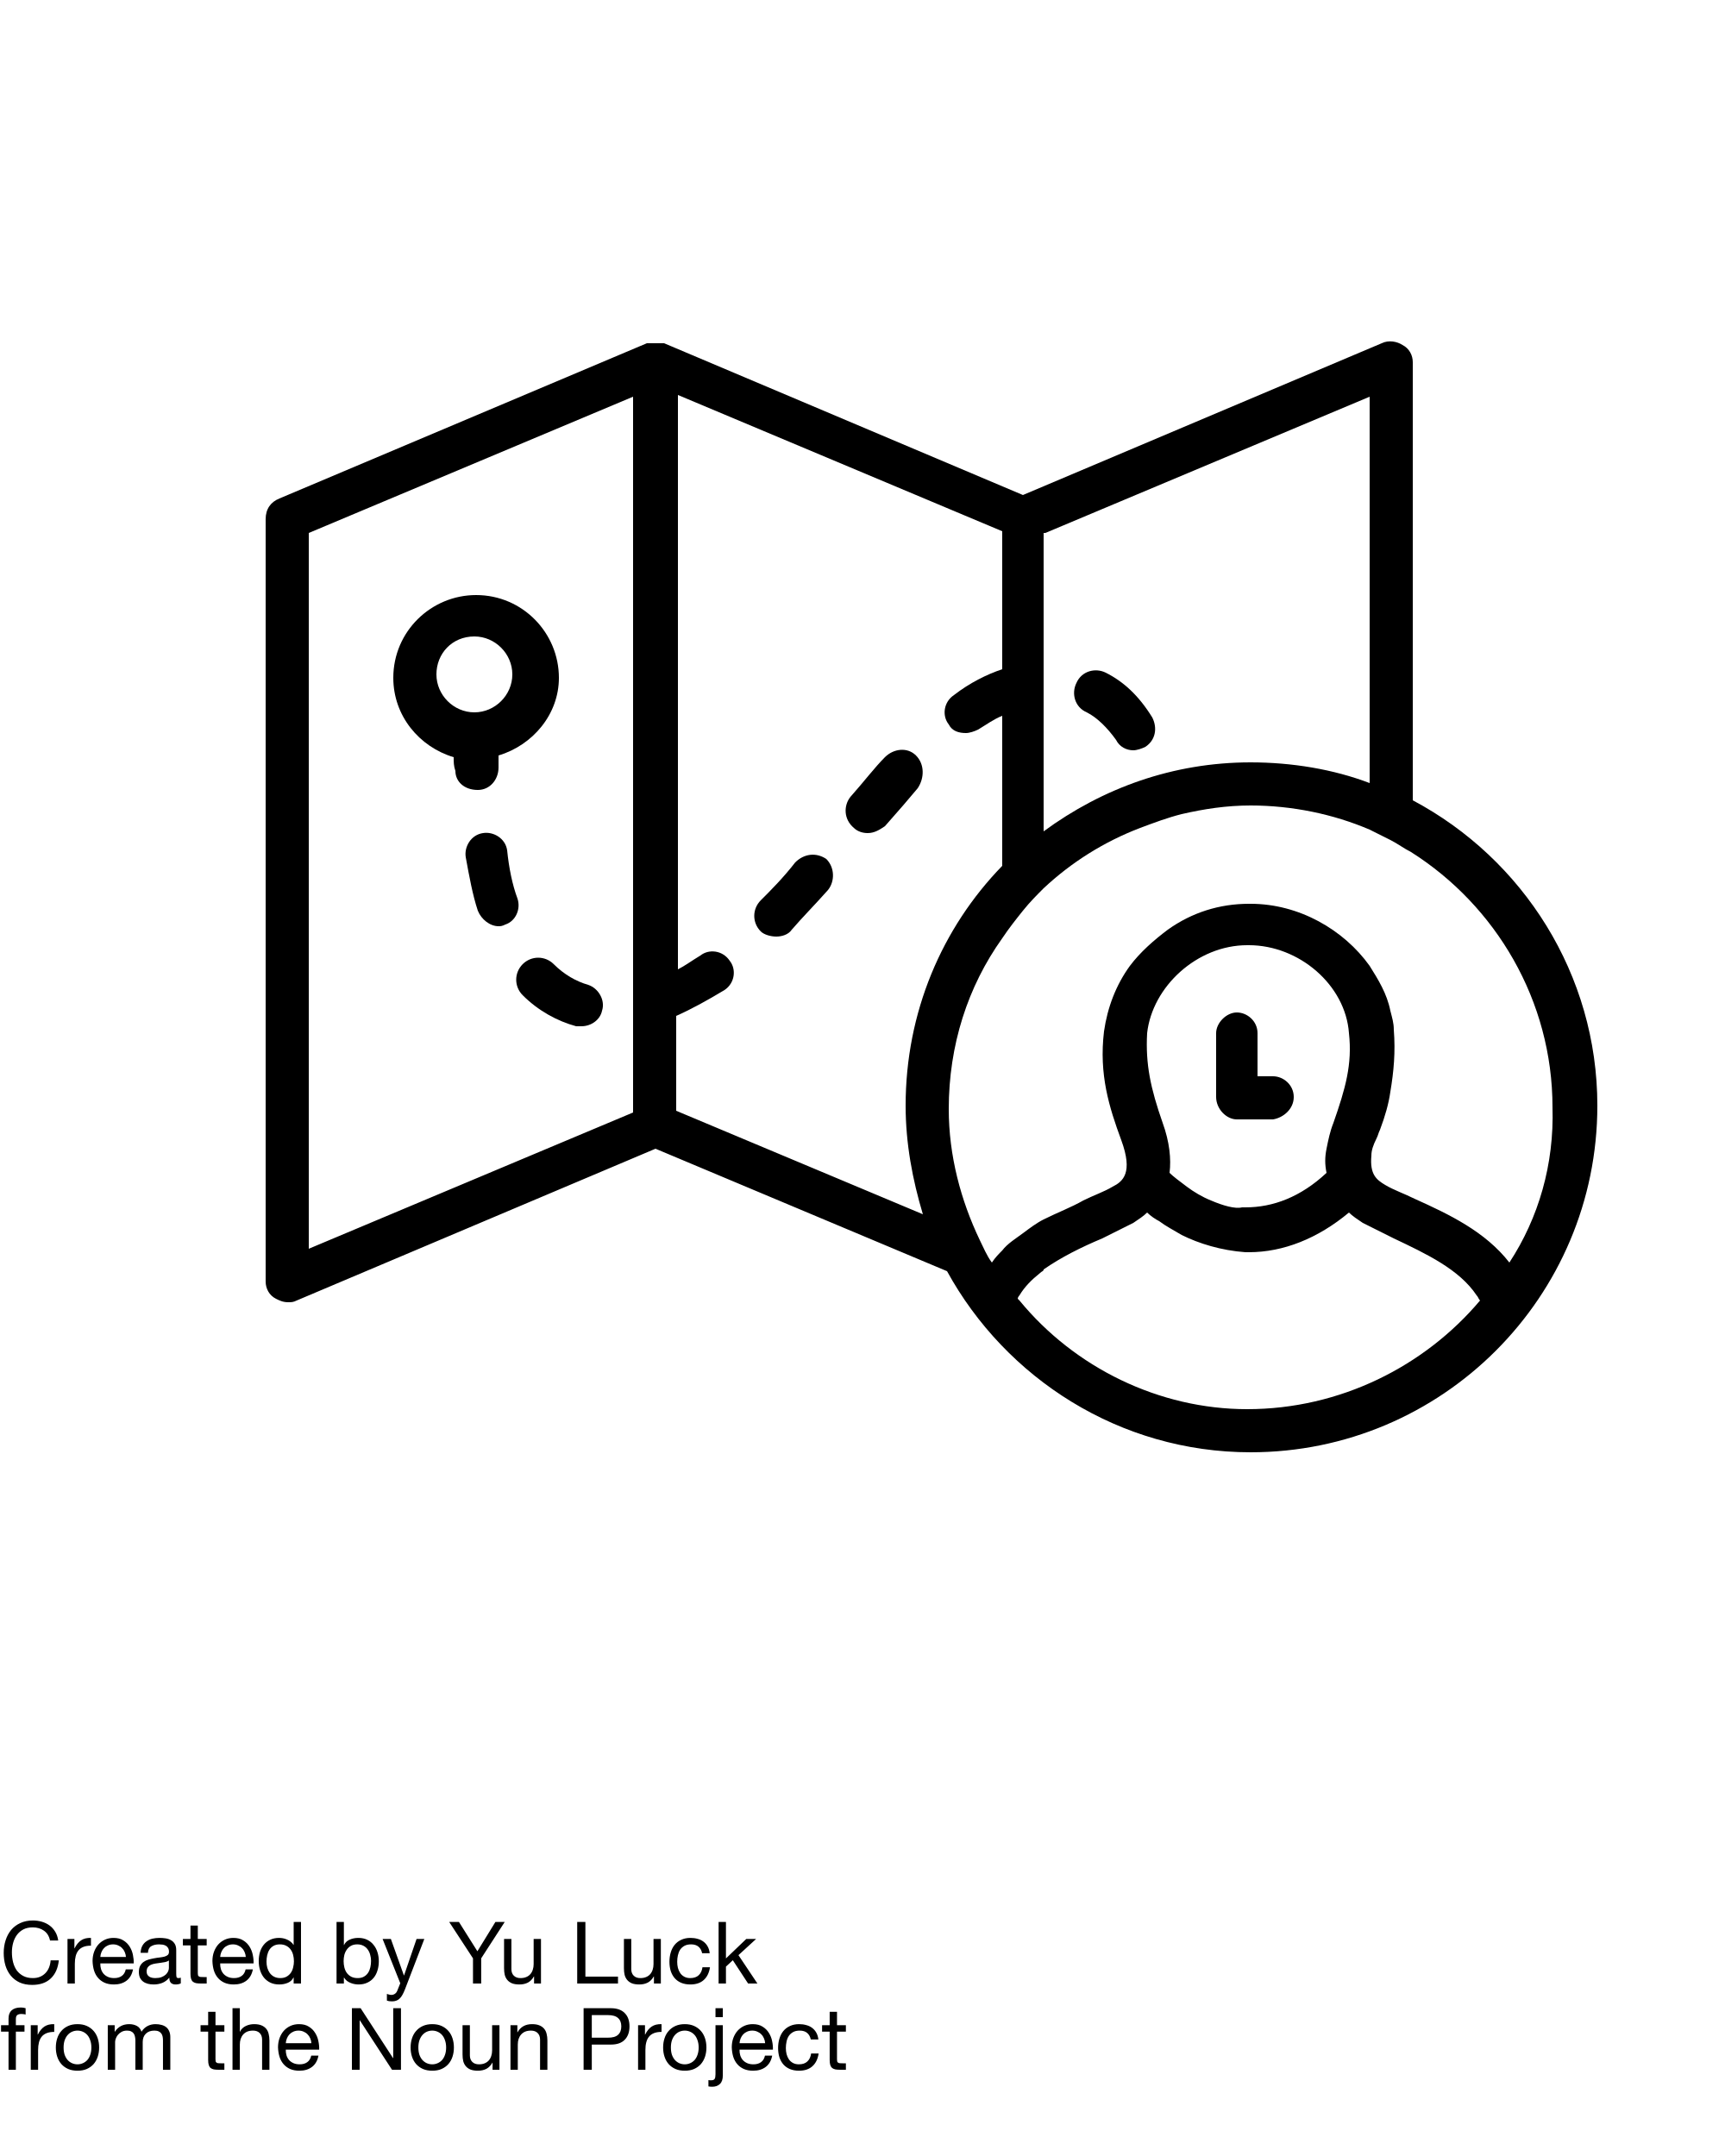
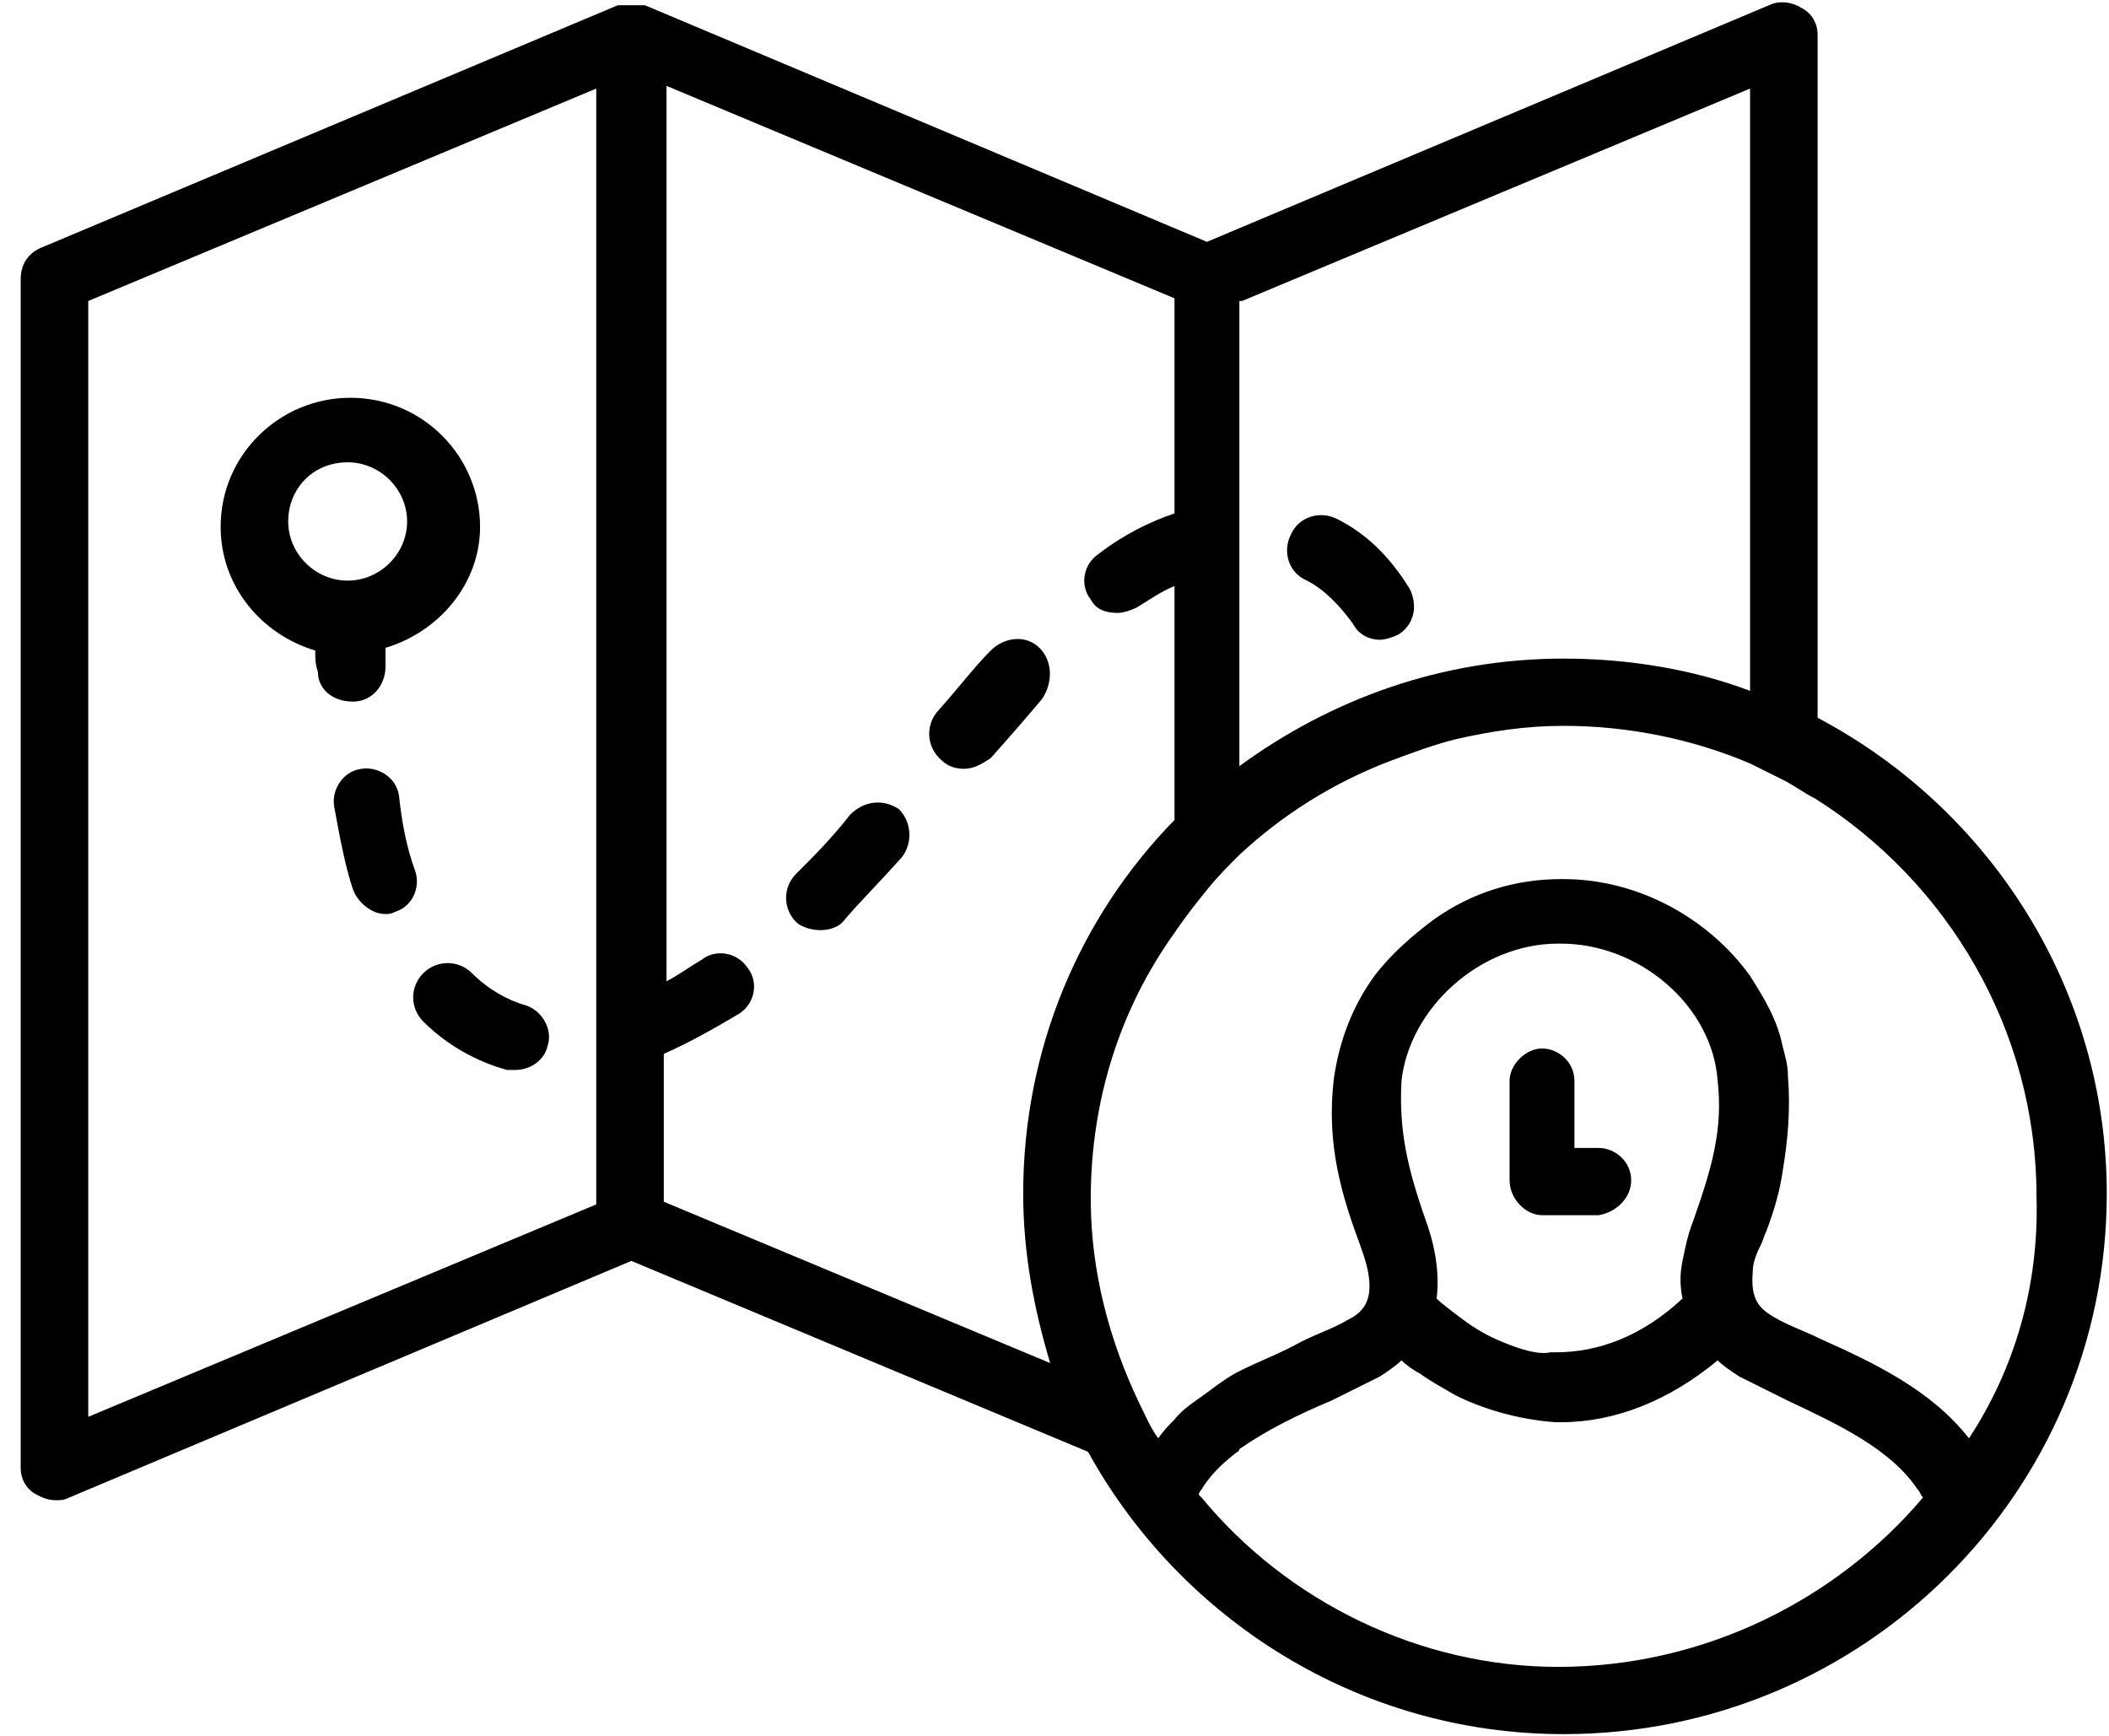
- <svg xmlns="http://www.w3.org/2000/svg" width="100" height="125" viewBox="0 0 100 125" fill="none">
-   <path d="M27.7 45.8C28.4 45.8 28.9 45.2 28.9 44.5C28.9 44.3 28.9 44 28.9 43.8C30.9 43.2 32.4 41.4 32.4 39.3C32.4 36.7 30.3 34.5 27.6 34.5C25 34.5 22.8 36.6 22.8 39.3C22.8 41.5 24.3 43.3 26.3 43.9C26.3 44.2 26.3 44.4 26.4 44.7C26.4 45.3 26.9 45.8 27.7 45.8C27.6 45.8 27.6 45.8 27.7 45.8ZM27.5 36.9C28.7 36.9 29.7 37.9 29.7 39.1C29.7 40.3 28.7 41.3 27.5 41.3C26.3 41.3 25.3 40.3 25.3 39.1C25.3 37.9 26.2 36.9 27.5 36.9Z" fill="currentColor" />
-   <path d="M30 52.1C29.7 51.3 29.5 50.3 29.4 49.3C29.3 48.6 28.6 48.2 28 48.3C27.3 48.4 26.9 49.1 27 49.7C27.2 50.8 27.4 51.9 27.7 52.8C27.9 53.3 28.4 53.7 28.9 53.7C29 53.7 29.1 53.7 29.3 53.6C29.9 53.4 30.2 52.7 30 52.1Z" fill="currentColor" />
-   <path d="M34.1 57.1C33.4 56.9 32.7 56.5 32.1 55.9C31.6 55.4 30.8 55.4 30.3 55.9C29.8 56.4 29.8 57.2 30.3 57.7C31.2 58.6 32.3 59.2 33.4 59.5C33.5 59.5 33.6 59.5 33.7 59.5C34.3 59.5 34.8 59.1 34.9 58.6C35.1 58 34.7 57.3 34.1 57.1Z" fill="currentColor" />
-   <path d="M53.1 43.8C52.6 43.3 51.8 43.4 51.3 43.9C50.7 44.5 50.1 45.3 49.3 46.2C48.9 46.7 48.9 47.5 49.5 48C49.7 48.2 50 48.3 50.3 48.3C50.7 48.3 51 48.1 51.3 47.9C52.1 47 52.7 46.3 53.2 45.7C53.6 45.1 53.6 44.3 53.1 43.8Z" fill="currentColor" />
-   <path d="M46.1 50C45.4 50.9 44.7 51.6 44.1 52.2C43.6 52.7 43.6 53.5 44.1 54C44.3 54.2 44.7 54.3 45 54.3C45.3 54.3 45.7 54.2 45.9 53.9C46.5 53.2 47.2 52.5 48 51.6C48.4 51.1 48.4 50.3 47.9 49.8C47.3 49.4 46.6 49.5 46.1 50Z" fill="currentColor" />
-   <path d="M64.1 39C63.5 38.7 62.7 38.9 62.4 39.6C62.1 40.2 62.3 41 63 41.3C63.6 41.6 64.2 42.2 64.7 42.9C64.9 43.3 65.3 43.5 65.7 43.5C65.9 43.5 66.2 43.4 66.4 43.3C67 42.9 67.1 42.2 66.8 41.6C66 40.3 65.1 39.5 64.1 39Z" fill="currentColor" />
-   <path d="M75 63.6C75 62.9 74.4 62.4 73.8 62.4H72.9V59.9C72.9 59.2 72.3 58.7 71.7 58.7C71.1 58.7 70.5 59.3 70.5 59.9V63.6C70.5 64.3 71.1 64.9 71.7 64.9H73.8C74.4 64.8 75 64.3 75 63.6Z" fill="currentColor" />
-   <path d="M81.9 46.4V21C81.9 20.6 81.7 20.2 81.3 20C81 19.8 80.5 19.7 80.1 19.9L59.3 28.7L38.5 19.9C38.5 19.9 38.4 19.9 38.3 19.9H38.2C38.1 19.9 38.1 19.9 38 19.9C37.9 19.9 37.9 19.9 37.8 19.9H37.7C37.6 19.9 37.6 19.9 37.5 19.9L16.2 28.9C15.7 29.1 15.4 29.5 15.4 30.1V74.3C15.4 74.7 15.6 75.1 16 75.3C16.2 75.4 16.4 75.5 16.7 75.5C16.9 75.5 17 75.5 17.2 75.4L38 66.6L54.9 73.7C58.3 79.9 64.9 84.2 72.5 84.2C83.6 84.2 92.6 75.2 92.6 64.1C92.6 56.5 88.3 49.8 81.9 46.4ZM60.6 30.9L79.4 23V45.4C77.3 44.6 74.9 44.2 72.5 44.2C68 44.2 63.9 45.7 60.5 48.2V30.9H60.6ZM70.2 69.6C69.7 69.4 69.2 69.1 68.8 68.8C68.4 68.5 68 68.2 67.8 68C67.9 67.2 67.8 66.2 67.4 65.1C66.7 63.1 66.4 61.7 66.5 59.9C66.8 57.2 69.4 54.8 72.3 54.8H72.4C75.3 54.8 78 57.1 78.2 59.9C78.4 61.7 78 63.1 77.3 65.1C77.1 65.6 77 66.1 76.9 66.6C76.8 67.1 76.8 67.5 76.9 68C75.4 69.4 73.8 70 72.2 70C72.1 70 72.1 70 72 70C71.6 70.1 70.9 69.9 70.2 69.6ZM59.1 75.4L59 75.3C59 75.2 59.1 75.1 59.1 75.1C59.4 74.6 59.8 74.2 60.3 73.8C60.4 73.7 60.5 73.7 60.5 73.6C61.5 72.9 62.7 72.3 63.9 71.8C64.5 71.5 65.1 71.2 65.7 70.9C66 70.7 66.3 70.5 66.5 70.3C66.7 70.5 67 70.7 67.2 70.8C67.6 71.1 68 71.3 68.5 71.6C69.5 72.1 70.8 72.5 72.2 72.6C72.3 72.6 72.3 72.6 72.4 72.6C74.4 72.6 76.4 71.8 78.2 70.3C78.4 70.5 78.7 70.7 79 70.9C79.6 71.2 80.2 71.5 80.8 71.8C82.7 72.7 84.6 73.6 85.6 75.1C85.7 75.2 85.7 75.3 85.8 75.4C82.6 79.2 77.7 81.7 72.3 81.7C67.2 81.7 62.3 79.3 59.1 75.4C59.1 75.4 59.1 75.5 59.1 75.4ZM87.5 73.2C86.1 71.4 84 70.4 82 69.5C81.4 69.2 80.8 69 80.3 68.7C79.8 68.4 79.4 68.1 79.5 67C79.5 66.7 79.6 66.4 79.8 66C79.9 65.8 79.9 65.7 80 65.5C80.3 64.7 80.5 64 80.6 63.3C80.8 62.1 80.9 61 80.8 59.7C80.8 59.3 80.7 59 80.6 58.6C80.4 57.6 79.9 56.8 79.4 56C77.9 53.9 75.3 52.4 72.5 52.4H72.4C70.7 52.4 69.1 52.9 67.7 53.9C66.9 54.5 66.1 55.2 65.5 56C64.7 57.1 64.2 58.4 64 59.8C63.7 62.3 64.3 64.2 65 66.1C65.7 68 65.1 68.5 64.5 68.8C64 69.1 63.4 69.3 62.8 69.6C62.1 70 61.3 70.3 60.5 70.7C60.1 70.9 59.7 71.2 59.3 71.5C58.9 71.8 58.4 72.1 58.1 72.5C57.9 72.7 57.7 72.9 57.5 73.2C57.2 72.8 57 72.3 56.8 71.9C55.7 69.6 55 67 55 64.3C55 60.6 56.1 57.2 58.1 54.4C58.5 53.8 58.9 53.3 59.3 52.8C59.7 52.3 60.1 51.9 60.5 51.5C62.1 50 64 48.8 66.1 48C66.9 47.7 67.7 47.4 68.5 47.2C69.8 46.9 71.1 46.7 72.5 46.7C74.9 46.7 77.3 47.2 79.4 48.1C79.8 48.3 80.2 48.5 80.6 48.7C81 48.9 81.4 49.2 81.8 49.4C86.7 52.5 90 58 90 64.2C90.1 67.5 89.2 70.6 87.5 73.2ZM39.2 64.4V58.9C40.1 58.5 41 58 42 57.4C42.6 57 42.7 56.2 42.3 55.7C41.9 55.1 41.1 55 40.6 55.4C40.1 55.7 39.7 56 39.3 56.2V22.9L58.1 30.8V38.8C57.2 39.1 56.2 39.6 55.3 40.3C54.7 40.7 54.6 41.5 55 42C55.2 42.4 55.6 42.5 56 42.5C56.2 42.5 56.5 42.4 56.7 42.3C57.2 42 57.6 41.7 58.1 41.5V50.2C54.6 53.8 52.5 58.7 52.5 64.1C52.5 66.3 52.9 68.4 53.5 70.4L39.2 64.4ZM17.9 30.9L36.7 23V64.5L17.9 72.4V30.9V30.9Z" fill="currentColor" />
-   <path d="M2.9 112.505H3.375C3.348 112.315 3.292 112.148 3.205 112.005C3.118 111.858 3.01 111.737 2.88 111.64C2.75 111.543 2.602 111.47 2.435 111.42C2.268 111.37 2.092 111.345 1.905 111.345C1.632 111.345 1.388 111.395 1.175 111.495C0.965 111.592 0.788 111.725 0.645 111.895C0.505 112.065 0.398 112.265 0.325 112.495C0.252 112.722 0.215 112.965 0.215 113.225C0.215 113.485 0.248 113.728 0.315 113.955C0.385 114.182 0.488 114.378 0.625 114.545C0.762 114.712 0.933 114.843 1.14 114.94C1.347 115.033 1.588 115.08 1.865 115.08C2.322 115.08 2.682 114.955 2.945 114.705C3.208 114.455 3.363 114.105 3.41 113.655H2.935C2.925 113.802 2.895 113.938 2.845 114.065C2.795 114.192 2.725 114.302 2.635 114.395C2.548 114.485 2.443 114.557 2.32 114.61C2.2 114.66 2.062 114.685 1.905 114.685C1.692 114.685 1.508 114.645 1.355 114.565C1.202 114.485 1.075 114.378 0.975 114.245C0.878 114.108 0.807 113.95 0.76 113.77C0.713 113.587 0.69 113.393 0.69 113.19C0.69 113.003 0.713 112.823 0.76 112.65C0.807 112.477 0.878 112.323 0.975 112.19C1.075 112.053 1.2 111.945 1.35 111.865C1.503 111.785 1.687 111.745 1.9 111.745C2.15 111.745 2.365 111.808 2.545 111.935C2.728 112.062 2.847 112.252 2.9 112.505ZM3.913 112.415V115H4.338V113.85C4.338 113.683 4.355 113.537 4.388 113.41C4.422 113.28 4.475 113.17 4.548 113.08C4.622 112.99 4.718 112.922 4.838 112.875C4.958 112.828 5.103 112.805 5.273 112.805V112.355C5.043 112.348 4.853 112.395 4.703 112.495C4.553 112.595 4.427 112.75 4.323 112.96H4.313V112.415H3.913ZM7.301 113.46H5.816C5.822 113.36 5.844 113.267 5.881 113.18C5.917 113.09 5.967 113.012 6.031 112.945C6.094 112.878 6.169 112.827 6.256 112.79C6.346 112.75 6.446 112.73 6.556 112.73C6.662 112.73 6.759 112.75 6.846 112.79C6.936 112.827 7.012 112.878 7.076 112.945C7.142 113.008 7.194 113.085 7.231 113.175C7.271 113.265 7.294 113.36 7.301 113.46ZM7.711 114.18H7.291C7.254 114.35 7.177 114.477 7.061 114.56C6.947 114.643 6.801 114.685 6.621 114.685C6.481 114.685 6.359 114.662 6.256 114.615C6.152 114.568 6.067 114.507 6.001 114.43C5.934 114.35 5.886 114.26 5.856 114.16C5.826 114.057 5.812 113.948 5.816 113.835H7.751C7.757 113.678 7.742 113.513 7.706 113.34C7.672 113.167 7.609 113.007 7.516 112.86C7.426 112.713 7.304 112.593 7.151 112.5C7.001 112.403 6.811 112.355 6.581 112.355C6.404 112.355 6.241 112.388 6.091 112.455C5.944 112.522 5.816 112.615 5.706 112.735C5.599 112.855 5.516 112.997 5.456 113.16C5.396 113.323 5.366 113.503 5.366 113.7C5.372 113.897 5.401 114.078 5.451 114.245C5.504 114.412 5.582 114.555 5.686 114.675C5.789 114.795 5.916 114.888 6.066 114.955C6.219 115.022 6.399 115.055 6.606 115.055C6.899 115.055 7.142 114.982 7.336 114.835C7.529 114.688 7.654 114.47 7.711 114.18ZM10.481 114.99C10.408 115.033 10.306 115.055 10.176 115.055C10.066 115.055 9.978 115.025 9.911 114.965C9.848 114.902 9.816 114.8 9.816 114.66C9.699 114.8 9.563 114.902 9.406 114.965C9.253 115.025 9.086 115.055 8.906 115.055C8.789 115.055 8.678 115.042 8.571 115.015C8.468 114.988 8.378 114.947 8.301 114.89C8.224 114.833 8.163 114.76 8.116 114.67C8.073 114.577 8.051 114.465 8.051 114.335C8.051 114.188 8.076 114.068 8.126 113.975C8.176 113.882 8.241 113.807 8.321 113.75C8.404 113.69 8.498 113.645 8.601 113.615C8.708 113.585 8.816 113.56 8.926 113.54C9.043 113.517 9.153 113.5 9.256 113.49C9.363 113.477 9.456 113.46 9.536 113.44C9.616 113.417 9.679 113.385 9.726 113.345C9.773 113.302 9.796 113.24 9.796 113.16C9.796 113.067 9.778 112.992 9.741 112.935C9.708 112.878 9.663 112.835 9.606 112.805C9.553 112.775 9.491 112.755 9.421 112.745C9.354 112.735 9.288 112.73 9.221 112.73C9.041 112.73 8.891 112.765 8.771 112.835C8.651 112.902 8.586 113.03 8.576 113.22H8.151C8.158 113.06 8.191 112.925 8.251 112.815C8.311 112.705 8.391 112.617 8.491 112.55C8.591 112.48 8.704 112.43 8.831 112.4C8.961 112.37 9.099 112.355 9.246 112.355C9.363 112.355 9.478 112.363 9.591 112.38C9.708 112.397 9.813 112.432 9.906 112.485C9.999 112.535 10.074 112.607 10.131 112.7C10.188 112.793 10.216 112.915 10.216 113.065V114.395C10.216 114.495 10.221 114.568 10.231 114.615C10.244 114.662 10.284 114.685 10.351 114.685C10.388 114.685 10.431 114.677 10.481 114.66V114.99ZM9.791 113.665C9.738 113.705 9.668 113.735 9.581 113.755C9.494 113.772 9.403 113.787 9.306 113.8C9.213 113.81 9.118 113.823 9.021 113.84C8.924 113.853 8.838 113.877 8.761 113.91C8.684 113.943 8.621 113.992 8.571 114.055C8.524 114.115 8.501 114.198 8.501 114.305C8.501 114.375 8.514 114.435 8.541 114.485C8.571 114.532 8.608 114.57 8.651 114.6C8.698 114.63 8.751 114.652 8.811 114.665C8.871 114.678 8.934 114.685 9.001 114.685C9.141 114.685 9.261 114.667 9.361 114.63C9.461 114.59 9.543 114.542 9.606 114.485C9.669 114.425 9.716 114.362 9.746 114.295C9.776 114.225 9.791 114.16 9.791 114.1V113.665ZM11.467 112.415V111.64H11.042V112.415H10.602V112.79H11.042V114.435C11.042 114.555 11.053 114.652 11.077 114.725C11.1 114.798 11.135 114.855 11.182 114.895C11.232 114.935 11.295 114.963 11.372 114.98C11.452 114.993 11.547 115 11.657 115H11.982V114.625H11.787C11.72 114.625 11.665 114.623 11.622 114.62C11.582 114.613 11.55 114.602 11.527 114.585C11.503 114.568 11.487 114.545 11.477 114.515C11.47 114.485 11.467 114.445 11.467 114.395V112.79H11.982V112.415H11.467ZM14.249 113.46H12.764C12.771 113.36 12.792 113.267 12.829 113.18C12.866 113.09 12.915 113.012 12.979 112.945C13.042 112.878 13.117 112.827 13.204 112.79C13.294 112.75 13.394 112.73 13.504 112.73C13.611 112.73 13.707 112.75 13.794 112.79C13.884 112.827 13.96 112.878 14.024 112.945C14.091 113.008 14.142 113.085 14.179 113.175C14.219 113.265 14.242 113.36 14.249 113.46ZM14.659 114.18H14.239C14.202 114.35 14.126 114.477 14.009 114.56C13.896 114.643 13.749 114.685 13.569 114.685C13.429 114.685 13.307 114.662 13.204 114.615C13.101 114.568 13.015 114.507 12.949 114.43C12.882 114.35 12.834 114.26 12.804 114.16C12.774 114.057 12.761 113.948 12.764 113.835H14.699C14.706 113.678 14.691 113.513 14.654 113.34C14.62 113.167 14.557 113.007 14.464 112.86C14.374 112.713 14.252 112.593 14.099 112.5C13.949 112.403 13.759 112.355 13.529 112.355C13.352 112.355 13.189 112.388 13.039 112.455C12.892 112.522 12.764 112.615 12.654 112.735C12.547 112.855 12.464 112.997 12.404 113.16C12.344 113.323 12.314 113.503 12.314 113.7C12.32 113.897 12.349 114.078 12.399 114.245C12.452 114.412 12.53 114.555 12.634 114.675C12.737 114.795 12.864 114.888 13.014 114.955C13.167 115.022 13.347 115.055 13.554 115.055C13.847 115.055 14.091 114.982 14.284 114.835C14.477 114.688 14.602 114.47 14.659 114.18ZM15.449 113.73C15.449 113.603 15.463 113.48 15.489 113.36C15.516 113.24 15.559 113.133 15.619 113.04C15.679 112.947 15.759 112.872 15.859 112.815C15.959 112.758 16.081 112.73 16.224 112.73C16.371 112.73 16.496 112.758 16.599 112.815C16.703 112.868 16.786 112.94 16.849 113.03C16.916 113.12 16.964 113.225 16.994 113.345C17.024 113.462 17.039 113.583 17.039 113.71C17.039 113.83 17.024 113.948 16.994 114.065C16.968 114.182 16.923 114.287 16.859 114.38C16.796 114.47 16.714 114.543 16.614 114.6C16.514 114.657 16.393 114.685 16.249 114.685C16.113 114.685 15.993 114.658 15.889 114.605C15.789 114.552 15.706 114.48 15.639 114.39C15.576 114.3 15.528 114.198 15.494 114.085C15.464 113.968 15.449 113.85 15.449 113.73ZM17.449 115V111.43H17.024V112.76H17.014C16.968 112.683 16.909 112.62 16.839 112.57C16.773 112.517 16.701 112.475 16.624 112.445C16.548 112.412 16.471 112.388 16.394 112.375C16.318 112.362 16.246 112.355 16.179 112.355C15.983 112.355 15.809 112.392 15.659 112.465C15.513 112.535 15.389 112.632 15.289 112.755C15.193 112.875 15.119 113.017 15.069 113.18C15.023 113.343 14.999 113.517 14.999 113.7C14.999 113.883 15.024 114.057 15.074 114.22C15.124 114.383 15.198 114.527 15.294 114.65C15.394 114.773 15.518 114.872 15.664 114.945C15.814 115.018 15.989 115.055 16.189 115.055C16.369 115.055 16.534 115.023 16.684 114.96C16.834 114.897 16.944 114.793 17.014 114.65H17.024V115H17.449ZM19.51 111.43V115H19.935V114.655H19.945C19.991 114.732 20.048 114.797 20.115 114.85C20.185 114.9 20.258 114.94 20.335 114.97C20.412 115 20.488 115.022 20.565 115.035C20.645 115.048 20.716 115.055 20.78 115.055C20.977 115.055 21.148 115.02 21.295 114.95C21.445 114.88 21.568 114.785 21.665 114.665C21.765 114.542 21.838 114.398 21.885 114.235C21.935 114.072 21.96 113.898 21.96 113.715C21.96 113.532 21.935 113.358 21.885 113.195C21.835 113.032 21.76 112.888 21.66 112.765C21.563 112.638 21.44 112.538 21.29 112.465C21.143 112.392 20.97 112.355 20.77 112.355C20.59 112.355 20.425 112.388 20.275 112.455C20.125 112.518 20.015 112.622 19.945 112.765H19.935V111.43H19.51ZM21.51 113.685C21.51 113.812 21.497 113.935 21.47 114.055C21.443 114.175 21.4 114.282 21.34 114.375C21.28 114.468 21.2 114.543 21.1 114.6C21.003 114.657 20.881 114.685 20.735 114.685C20.588 114.685 20.463 114.658 20.36 114.605C20.256 114.548 20.172 114.475 20.105 114.385C20.041 114.295 19.995 114.192 19.965 114.075C19.935 113.955 19.92 113.832 19.92 113.705C19.92 113.585 19.933 113.467 19.96 113.35C19.99 113.233 20.037 113.13 20.1 113.04C20.163 112.947 20.245 112.872 20.345 112.815C20.445 112.758 20.567 112.73 20.71 112.73C20.846 112.73 20.965 112.757 21.065 112.81C21.168 112.863 21.252 112.935 21.315 113.025C21.381 113.115 21.43 113.218 21.46 113.335C21.493 113.448 21.51 113.565 21.51 113.685ZM23.474 115.345C23.424 115.472 23.374 115.578 23.324 115.665C23.277 115.752 23.224 115.822 23.164 115.875C23.107 115.932 23.042 115.972 22.969 115.995C22.899 116.022 22.817 116.035 22.724 116.035C22.674 116.035 22.624 116.032 22.574 116.025C22.524 116.018 22.475 116.007 22.429 115.99V115.6C22.465 115.617 22.507 115.63 22.554 115.64C22.604 115.653 22.645 115.66 22.679 115.66C22.765 115.66 22.837 115.638 22.894 115.595C22.954 115.555 22.999 115.497 23.029 115.42L23.204 114.985L22.179 112.415H22.659L23.414 114.53H23.424L24.149 112.415H24.599L23.474 115.345ZM27.895 113.54L29.26 111.43H28.72L27.675 113.13L26.605 111.43H26.04L27.42 113.54V115H27.895V113.54ZM31.361 115V112.415H30.936V113.875C30.936 113.992 30.92 114.1 30.886 114.2C30.856 114.297 30.81 114.382 30.746 114.455C30.683 114.528 30.603 114.585 30.506 114.625C30.413 114.665 30.301 114.685 30.171 114.685C30.008 114.685 29.88 114.638 29.786 114.545C29.693 114.452 29.646 114.325 29.646 114.165V112.415H29.221V114.115C29.221 114.255 29.235 114.383 29.261 114.5C29.291 114.613 29.341 114.712 29.411 114.795C29.481 114.878 29.573 114.943 29.686 114.99C29.8 115.033 29.941 115.055 30.111 115.055C30.301 115.055 30.466 115.018 30.606 114.945C30.746 114.868 30.861 114.75 30.951 114.59H30.961V115H31.361ZM33.461 111.43V115H35.826V114.6H33.936V111.43H33.461ZM38.31 115V112.415H37.885V113.875C37.885 113.992 37.868 114.1 37.835 114.2C37.805 114.297 37.758 114.382 37.695 114.455C37.631 114.528 37.551 114.585 37.455 114.625C37.361 114.665 37.25 114.685 37.12 114.685C36.956 114.685 36.828 114.638 36.735 114.545C36.641 114.452 36.595 114.325 36.595 114.165V112.415H36.17V114.115C36.17 114.255 36.183 114.383 36.21 114.5C36.24 114.613 36.29 114.712 36.36 114.795C36.43 114.878 36.521 114.943 36.635 114.99C36.748 115.033 36.89 115.055 37.06 115.055C37.25 115.055 37.415 115.018 37.555 114.945C37.695 114.868 37.81 114.75 37.9 114.59H37.91V115H38.31ZM40.703 113.245H41.143C41.126 113.092 41.086 112.96 41.023 112.85C40.96 112.737 40.878 112.643 40.778 112.57C40.681 112.497 40.568 112.443 40.438 112.41C40.311 112.373 40.175 112.355 40.028 112.355C39.825 112.355 39.646 112.392 39.493 112.465C39.34 112.535 39.211 112.633 39.108 112.76C39.008 112.883 38.933 113.03 38.883 113.2C38.833 113.367 38.808 113.547 38.808 113.74C38.808 113.933 38.833 114.112 38.883 114.275C38.936 114.435 39.013 114.573 39.113 114.69C39.216 114.807 39.343 114.897 39.493 114.96C39.646 115.023 39.821 115.055 40.018 115.055C40.348 115.055 40.608 114.968 40.798 114.795C40.991 114.622 41.111 114.375 41.158 114.055H40.723C40.696 114.255 40.623 114.41 40.503 114.52C40.386 114.63 40.223 114.685 40.013 114.685C39.88 114.685 39.765 114.658 39.668 114.605C39.571 114.552 39.493 114.482 39.433 114.395C39.373 114.305 39.328 114.203 39.298 114.09C39.271 113.977 39.258 113.86 39.258 113.74C39.258 113.61 39.271 113.485 39.298 113.365C39.325 113.242 39.368 113.133 39.428 113.04C39.491 112.947 39.575 112.872 39.678 112.815C39.781 112.758 39.91 112.73 40.063 112.73C40.243 112.73 40.386 112.775 40.493 112.865C40.6 112.955 40.67 113.082 40.703 113.245ZM41.658 111.43V115H42.084V114.02L42.483 113.65L43.368 115H43.908L42.809 113.355L43.834 112.415H43.264L42.084 113.545V111.43H41.658Z" fill="currentColor" />
-   <path d="M0.495 117.79V120H0.92V117.79H1.42V117.415H0.92V117.055C0.92 116.942 0.948 116.865 1.005 116.825C1.062 116.785 1.142 116.765 1.245 116.765C1.282 116.765 1.322 116.768 1.365 116.775C1.408 116.778 1.448 116.787 1.485 116.8V116.43C1.445 116.417 1.398 116.407 1.345 116.4C1.295 116.393 1.25 116.39 1.21 116.39C0.977 116.39 0.798 116.445 0.675 116.555C0.555 116.662 0.495 116.82 0.495 117.03V117.415H0.06V117.79H0.495ZM1.784 117.415V120H2.209V118.85C2.209 118.683 2.226 118.537 2.259 118.41C2.293 118.28 2.346 118.17 2.419 118.08C2.493 117.99 2.589 117.922 2.709 117.875C2.829 117.828 2.974 117.805 3.144 117.805V117.355C2.914 117.348 2.724 117.395 2.574 117.495C2.424 117.595 2.298 117.75 2.194 117.96H2.184V117.415H1.784ZM3.687 118.71C3.687 118.553 3.707 118.415 3.747 118.295C3.79 118.172 3.848 118.068 3.922 117.985C3.995 117.902 4.08 117.838 4.177 117.795C4.277 117.752 4.382 117.73 4.492 117.73C4.602 117.73 4.705 117.752 4.802 117.795C4.902 117.838 4.988 117.902 5.062 117.985C5.135 118.068 5.192 118.172 5.232 118.295C5.275 118.415 5.297 118.553 5.297 118.71C5.297 118.867 5.275 119.007 5.232 119.13C5.192 119.25 5.135 119.352 5.062 119.435C4.988 119.515 4.902 119.577 4.802 119.62C4.705 119.663 4.602 119.685 4.492 119.685C4.382 119.685 4.277 119.663 4.177 119.62C4.08 119.577 3.995 119.515 3.922 119.435C3.848 119.352 3.79 119.25 3.747 119.13C3.707 119.007 3.687 118.867 3.687 118.71ZM3.237 118.71C3.237 118.9 3.263 119.077 3.317 119.24C3.37 119.403 3.45 119.547 3.557 119.67C3.663 119.79 3.795 119.885 3.952 119.955C4.108 120.022 4.288 120.055 4.492 120.055C4.698 120.055 4.878 120.022 5.032 119.955C5.188 119.885 5.32 119.79 5.427 119.67C5.533 119.547 5.613 119.403 5.667 119.24C5.72 119.077 5.747 118.9 5.747 118.71C5.747 118.52 5.72 118.343 5.667 118.18C5.613 118.013 5.533 117.87 5.427 117.75C5.32 117.627 5.188 117.53 5.032 117.46C4.878 117.39 4.698 117.355 4.492 117.355C4.288 117.355 4.108 117.39 3.952 117.46C3.795 117.53 3.663 117.627 3.557 117.75C3.45 117.87 3.37 118.013 3.317 118.18C3.263 118.343 3.237 118.52 3.237 118.71ZM6.248 117.415V120H6.673V118.39C6.673 118.34 6.684 118.278 6.708 118.205C6.734 118.128 6.774 118.055 6.828 117.985C6.884 117.915 6.956 117.855 7.043 117.805C7.133 117.755 7.239 117.73 7.363 117.73C7.459 117.73 7.538 117.745 7.598 117.775C7.661 117.802 7.711 117.842 7.748 117.895C7.784 117.945 7.809 118.005 7.823 118.075C7.839 118.145 7.848 118.222 7.848 118.305V120H8.273V118.39C8.273 118.19 8.333 118.03 8.453 117.91C8.573 117.79 8.738 117.73 8.948 117.73C9.051 117.73 9.134 117.745 9.198 117.775C9.264 117.805 9.316 117.847 9.353 117.9C9.389 117.95 9.414 118.01 9.428 118.08C9.441 118.15 9.448 118.225 9.448 118.305V120H9.873V118.105C9.873 117.972 9.851 117.858 9.808 117.765C9.768 117.668 9.709 117.59 9.633 117.53C9.559 117.47 9.469 117.427 9.363 117.4C9.259 117.37 9.143 117.355 9.013 117.355C8.843 117.355 8.686 117.393 8.543 117.47C8.403 117.547 8.289 117.655 8.203 117.795C8.149 117.635 8.058 117.522 7.928 117.455C7.798 117.388 7.653 117.355 7.493 117.355C7.129 117.355 6.851 117.502 6.658 117.795H6.648V117.415H6.248ZM12.492 117.415V116.64H12.067V117.415H11.627V117.79H12.067V119.435C12.067 119.555 12.079 119.652 12.102 119.725C12.125 119.798 12.16 119.855 12.207 119.895C12.257 119.935 12.32 119.963 12.397 119.98C12.477 119.993 12.572 120 12.682 120H13.007V119.625H12.812C12.745 119.625 12.69 119.623 12.647 119.62C12.607 119.613 12.575 119.602 12.552 119.585C12.529 119.568 12.512 119.545 12.502 119.515C12.495 119.485 12.492 119.445 12.492 119.395V117.79H13.007V117.415H12.492ZM13.479 116.43V120H13.904V118.54C13.904 118.423 13.919 118.317 13.949 118.22C13.982 118.12 14.031 118.033 14.094 117.96C14.158 117.887 14.236 117.83 14.329 117.79C14.426 117.75 14.539 117.73 14.669 117.73C14.832 117.73 14.961 117.777 15.054 117.87C15.148 117.963 15.194 118.09 15.194 118.25V120H15.619V118.3C15.619 118.16 15.604 118.033 15.574 117.92C15.547 117.803 15.499 117.703 15.429 117.62C15.359 117.537 15.268 117.472 15.154 117.425C15.041 117.378 14.899 117.355 14.729 117.355C14.652 117.355 14.572 117.363 14.489 117.38C14.409 117.397 14.331 117.423 14.254 117.46C14.181 117.493 14.114 117.538 14.054 117.595C13.994 117.648 13.947 117.715 13.914 117.795H13.904V116.43H13.479ZM18.052 118.46H16.567C16.574 118.36 16.596 118.267 16.633 118.18C16.669 118.09 16.719 118.012 16.782 117.945C16.846 117.878 16.921 117.827 17.008 117.79C17.098 117.75 17.198 117.73 17.308 117.73C17.414 117.73 17.511 117.75 17.598 117.79C17.688 117.827 17.764 117.878 17.828 117.945C17.894 118.008 17.946 118.085 17.983 118.175C18.023 118.265 18.046 118.36 18.052 118.46ZM18.462 119.18H18.043C18.006 119.35 17.929 119.477 17.812 119.56C17.699 119.643 17.552 119.685 17.372 119.685C17.233 119.685 17.111 119.662 17.008 119.615C16.904 119.568 16.819 119.507 16.753 119.43C16.686 119.35 16.637 119.26 16.608 119.16C16.578 119.057 16.564 118.948 16.567 118.835H18.503C18.509 118.678 18.494 118.513 18.457 118.34C18.424 118.167 18.361 118.007 18.267 117.86C18.177 117.713 18.056 117.593 17.902 117.5C17.753 117.403 17.562 117.355 17.332 117.355C17.156 117.355 16.992 117.388 16.843 117.455C16.696 117.522 16.567 117.615 16.457 117.735C16.351 117.855 16.267 117.997 16.207 118.16C16.148 118.323 16.117 118.503 16.117 118.7C16.124 118.897 16.152 119.078 16.203 119.245C16.256 119.412 16.334 119.555 16.438 119.675C16.541 119.795 16.668 119.888 16.817 119.955C16.971 120.022 17.151 120.055 17.358 120.055C17.651 120.055 17.894 119.982 18.087 119.835C18.281 119.688 18.406 119.47 18.462 119.18ZM20.4 116.43V120H20.85V117.135H20.86L22.725 120H23.245V116.43H22.795V119.325H22.785L20.905 116.43H20.4ZM24.253 118.71C24.253 118.553 24.273 118.415 24.313 118.295C24.356 118.172 24.415 118.068 24.488 117.985C24.561 117.902 24.646 117.838 24.743 117.795C24.843 117.752 24.948 117.73 25.058 117.73C25.168 117.73 25.271 117.752 25.368 117.795C25.468 117.838 25.555 117.902 25.628 117.985C25.701 118.068 25.758 118.172 25.798 118.295C25.841 118.415 25.863 118.553 25.863 118.71C25.863 118.867 25.841 119.007 25.798 119.13C25.758 119.25 25.701 119.352 25.628 119.435C25.555 119.515 25.468 119.577 25.368 119.62C25.271 119.663 25.168 119.685 25.058 119.685C24.948 119.685 24.843 119.663 24.743 119.62C24.646 119.577 24.561 119.515 24.488 119.435C24.415 119.352 24.356 119.25 24.313 119.13C24.273 119.007 24.253 118.867 24.253 118.71ZM23.803 118.71C23.803 118.9 23.83 119.077 23.883 119.24C23.936 119.403 24.016 119.547 24.123 119.67C24.23 119.79 24.361 119.885 24.518 119.955C24.675 120.022 24.855 120.055 25.058 120.055C25.265 120.055 25.445 120.022 25.598 119.955C25.755 119.885 25.886 119.79 25.993 119.67C26.1 119.547 26.18 119.403 26.233 119.24C26.286 119.077 26.313 118.9 26.313 118.71C26.313 118.52 26.286 118.343 26.233 118.18C26.18 118.013 26.1 117.87 25.993 117.75C25.886 117.627 25.755 117.53 25.598 117.46C25.445 117.39 25.265 117.355 25.058 117.355C24.855 117.355 24.675 117.39 24.518 117.46C24.361 117.53 24.23 117.627 24.123 117.75C24.016 117.87 23.936 118.013 23.883 118.18C23.83 118.343 23.803 118.52 23.803 118.71ZM28.954 120V117.415H28.529V118.875C28.529 118.992 28.512 119.1 28.479 119.2C28.449 119.297 28.402 119.382 28.339 119.455C28.276 119.528 28.196 119.585 28.099 119.625C28.006 119.665 27.894 119.685 27.764 119.685C27.601 119.685 27.473 119.638 27.379 119.545C27.286 119.452 27.239 119.325 27.239 119.165V117.415H26.814V119.115C26.814 119.255 26.828 119.383 26.854 119.5C26.884 119.613 26.934 119.712 27.004 119.795C27.074 119.878 27.166 119.943 27.279 119.99C27.392 120.033 27.534 120.055 27.704 120.055C27.894 120.055 28.059 120.018 28.199 119.945C28.339 119.868 28.454 119.75 28.544 119.59H28.554V120H28.954ZM29.593 117.415V120H30.017V118.54C30.017 118.423 30.032 118.317 30.062 118.22C30.096 118.12 30.144 118.033 30.207 117.96C30.271 117.887 30.349 117.83 30.442 117.79C30.539 117.75 30.652 117.73 30.782 117.73C30.946 117.73 31.074 117.777 31.168 117.87C31.261 117.963 31.308 118.09 31.308 118.25V120H31.733V118.3C31.733 118.16 31.718 118.033 31.688 117.92C31.661 117.803 31.613 117.703 31.543 117.62C31.473 117.537 31.381 117.472 31.267 117.425C31.154 117.378 31.012 117.355 30.843 117.355C30.459 117.355 30.179 117.512 30.003 117.825H29.992V117.415H29.593ZM34.307 118.14V116.83H35.237C35.507 116.83 35.704 116.887 35.827 117C35.954 117.11 36.017 117.272 36.017 117.485C36.017 117.698 35.954 117.862 35.827 117.975C35.704 118.088 35.507 118.143 35.237 118.14H34.307ZM33.832 116.43V120H34.307V118.54H35.397C35.757 118.543 36.029 118.452 36.212 118.265C36.399 118.078 36.492 117.818 36.492 117.485C36.492 117.152 36.399 116.893 36.212 116.71C36.029 116.523 35.757 116.43 35.397 116.43H33.832ZM36.99 117.415V120H37.415V118.85C37.415 118.683 37.431 118.537 37.465 118.41C37.498 118.28 37.551 118.17 37.625 118.08C37.698 117.99 37.795 117.922 37.915 117.875C38.035 117.828 38.18 117.805 38.35 117.805V117.355C38.12 117.348 37.93 117.395 37.78 117.495C37.63 117.595 37.503 117.75 37.4 117.96H37.39V117.415H36.99ZM38.892 118.71C38.892 118.553 38.912 118.415 38.952 118.295C38.995 118.172 39.053 118.068 39.127 117.985C39.2 117.902 39.285 117.838 39.382 117.795C39.482 117.752 39.587 117.73 39.697 117.73C39.807 117.73 39.91 117.752 40.007 117.795C40.107 117.838 40.193 117.902 40.267 117.985C40.34 118.068 40.397 118.172 40.437 118.295C40.48 118.415 40.502 118.553 40.502 118.71C40.502 118.867 40.48 119.007 40.437 119.13C40.397 119.25 40.34 119.352 40.267 119.435C40.193 119.515 40.107 119.577 40.007 119.62C39.91 119.663 39.807 119.685 39.697 119.685C39.587 119.685 39.482 119.663 39.382 119.62C39.285 119.577 39.2 119.515 39.127 119.435C39.053 119.352 38.995 119.25 38.952 119.13C38.912 119.007 38.892 118.867 38.892 118.71ZM38.442 118.71C38.442 118.9 38.468 119.077 38.522 119.24C38.575 119.403 38.655 119.547 38.762 119.67C38.868 119.79 39 119.885 39.157 119.955C39.313 120.022 39.493 120.055 39.697 120.055C39.903 120.055 40.083 120.022 40.237 119.955C40.393 119.885 40.525 119.79 40.632 119.67C40.738 119.547 40.818 119.403 40.872 119.24C40.925 119.077 40.952 118.9 40.952 118.71C40.952 118.52 40.925 118.343 40.872 118.18C40.818 118.013 40.738 117.87 40.632 117.75C40.525 117.627 40.393 117.53 40.237 117.46C40.083 117.39 39.903 117.355 39.697 117.355C39.493 117.355 39.313 117.39 39.157 117.46C39 117.53 38.868 117.627 38.762 117.75C38.655 117.87 38.575 118.013 38.522 118.18C38.468 118.343 38.442 118.52 38.442 118.71ZM41.903 116.95V116.43H41.478V116.95H41.903ZM41.903 120.325V117.415H41.478V120.255C41.478 120.388 41.461 120.48 41.428 120.53C41.395 120.583 41.331 120.61 41.238 120.61H41.148C41.135 120.61 41.123 120.608 41.113 120.605C41.099 120.605 41.084 120.603 41.068 120.6V120.965C41.135 120.978 41.206 120.985 41.283 120.985C41.473 120.985 41.623 120.932 41.733 120.825C41.846 120.722 41.903 120.555 41.903 120.325ZM44.356 118.46H42.871C42.878 118.36 42.9 118.267 42.936 118.18C42.973 118.09 43.023 118.012 43.086 117.945C43.15 117.878 43.224 117.827 43.311 117.79C43.401 117.75 43.501 117.73 43.611 117.73C43.718 117.73 43.815 117.75 43.901 117.79C43.991 117.827 44.068 117.878 44.131 117.945C44.198 118.008 44.249 118.085 44.286 118.175C44.326 118.265 44.349 118.36 44.356 118.46ZM44.766 119.18H44.346C44.309 119.35 44.233 119.477 44.116 119.56C44.003 119.643 43.856 119.685 43.676 119.685C43.536 119.685 43.414 119.662 43.311 119.615C43.208 119.568 43.123 119.507 43.056 119.43C42.989 119.35 42.941 119.26 42.911 119.16C42.881 119.057 42.868 118.948 42.871 118.835H44.806C44.813 118.678 44.798 118.513 44.761 118.34C44.728 118.167 44.664 118.007 44.571 117.86C44.481 117.713 44.359 117.593 44.206 117.5C44.056 117.403 43.866 117.355 43.636 117.355C43.459 117.355 43.296 117.388 43.146 117.455C42.999 117.522 42.871 117.615 42.761 117.735C42.654 117.855 42.571 117.997 42.511 118.16C42.451 118.323 42.421 118.503 42.421 118.7C42.428 118.897 42.456 119.078 42.506 119.245C42.559 119.412 42.638 119.555 42.741 119.675C42.844 119.795 42.971 119.888 43.121 119.955C43.275 120.022 43.455 120.055 43.661 120.055C43.955 120.055 44.198 119.982 44.391 119.835C44.584 119.688 44.709 119.47 44.766 119.18ZM47.002 118.245H47.442C47.425 118.092 47.385 117.96 47.322 117.85C47.258 117.737 47.177 117.643 47.077 117.57C46.98 117.497 46.867 117.443 46.737 117.41C46.61 117.373 46.473 117.355 46.327 117.355C46.123 117.355 45.945 117.392 45.792 117.465C45.638 117.535 45.51 117.633 45.407 117.76C45.307 117.883 45.232 118.03 45.182 118.2C45.132 118.367 45.107 118.547 45.107 118.74C45.107 118.933 45.132 119.112 45.182 119.275C45.235 119.435 45.312 119.573 45.412 119.69C45.515 119.807 45.642 119.897 45.792 119.96C45.945 120.023 46.12 120.055 46.317 120.055C46.647 120.055 46.907 119.968 47.097 119.795C47.29 119.622 47.41 119.375 47.457 119.055H47.022C46.995 119.255 46.922 119.41 46.802 119.52C46.685 119.63 46.522 119.685 46.312 119.685C46.178 119.685 46.063 119.658 45.967 119.605C45.87 119.552 45.792 119.482 45.732 119.395C45.672 119.305 45.627 119.203 45.597 119.09C45.57 118.977 45.557 118.86 45.557 118.74C45.557 118.61 45.57 118.485 45.597 118.365C45.623 118.242 45.667 118.133 45.727 118.04C45.79 117.947 45.873 117.872 45.977 117.815C46.08 117.758 46.208 117.73 46.362 117.73C46.542 117.73 46.685 117.775 46.792 117.865C46.898 117.955 46.968 118.082 47.002 118.245ZM48.522 117.415V116.64H48.097V117.415H47.657V117.79H48.097V119.435C48.097 119.555 48.109 119.652 48.132 119.725C48.156 119.798 48.191 119.855 48.237 119.895C48.287 119.935 48.351 119.963 48.427 119.98C48.507 119.993 48.602 120 48.712 120H49.037V119.625H48.842C48.776 119.625 48.721 119.623 48.677 119.62C48.637 119.613 48.606 119.602 48.582 119.585C48.559 119.568 48.542 119.545 48.532 119.515C48.526 119.485 48.522 119.445 48.522 119.395V117.79H49.037V117.415H48.522Z" fill="currentColor" />
+ <svg xmlns="http://www.w3.org/2000/svg" fill="none" height="79" viewBox="0 0 96 79" width="96">
+   <g fill="currentColor">
+     <path d="m16.071 31.939c.861 0 1.476-.734 1.476-1.591 0-.245 0-.612 0-.857 2.46-.734 4.305-2.938 4.305-5.508 0-3.182-2.583-5.875-5.904-5.875-3.198 0-5.904 2.57-5.904 5.875 0 2.693 1.845 4.896 4.305 5.63 0 .367 0 .612.123.979 0 .734.615 1.346 1.599 1.346-.123 0-.123 0 0 0zm-.246-10.894c1.476 0 2.706 1.224 2.706 2.693s-1.23 2.693-2.706 2.693-2.706-1.224-2.706-2.693 1.107-2.693 2.706-2.693z" />
+     <path d="m18.901 39.651c-.369-.979-.615-2.203-.738-3.427-.123-.857-.984-1.346-1.722-1.224-.861.122-1.353.979-1.23 1.714.246 1.346.492 2.693.861 3.794.246.612.861 1.102 1.476 1.102.123 0 .246 0 .492-.122.738-.245 1.107-1.102.861-1.836z" />
+     <path d="m23.943 45.77c-.861-.245-1.722-.734-2.46-1.469-.615-.612-1.599-.612-2.214 0s-.615 1.591 0 2.203c1.107 1.102 2.46 1.836 3.813 2.203h.369c.738 0 1.353-.49 1.476-1.102.246-.734-.246-1.591-.984-1.836z" />
+     <path d="m47.313 29.491c-.615-.612-1.599-.49-2.214.122-.738.734-1.476 1.714-2.46 2.815-.492.612-.492 1.591.246 2.203.246.245.615.367.984.367.492 0 .861-.245 1.23-.49.984-1.102 1.722-1.958 2.337-2.693.492-.734.492-1.714-.123-2.326z" />
+     <path d="m38.703 37.08c-.861 1.102-1.722 1.958-2.46 2.693-.615.612-.615 1.591 0 2.203.246.245.738.367 1.107.367s.861-.122 1.107-.49c.738-.857 1.599-1.714 2.583-2.815.492-.612.492-1.591-.123-2.203-.738-.49-1.599-.367-2.214.245z" />
+     <path d="m60.843 23.616c-.738-.367-1.722-.122-2.091.734-.369.734-.123 1.714.738 2.081.738.367 1.476 1.102 2.091 1.958.246.49.738.734 1.23.734.246 0 .615-.122.861-.245.738-.49.861-1.346.492-2.081-.984-1.591-2.091-2.57-3.321-3.182z" />
+     <path d="m74.25 53.727c0-.857-.738-1.469-1.476-1.469h-1.107v-3.06c0-.857-.738-1.469-1.476-1.469s-1.476.734-1.476 1.469v4.529c0 .857.738 1.591 1.476 1.591h2.583c.738-.122 1.476-.734 1.476-1.591z" />
+     <path d="m82.737 32.674v-31.09c0-.49-.246-.979-.738-1.224-.369-.245-.984-.367-1.476-.122l-25.584 10.771-25.584-10.771s-.123 0-.246 0h-.123c-.123 0-.123 0-.246 0s-.123 0-.246 0h-.123c-.123 0-.123 0-.246 0l-26.199 11.016c-.615.245-.984.734-.984 1.469v54.101c0 .49.246.979.738 1.224.246.122.492.245.861.245.246 0 .369 0 .615-.122l25.584-10.771 20.787 8.69c4.182 7.589 12.3 12.852 21.648 12.852 13.653 0 24.723-11.016 24.723-24.602 0-9.302-5.289-17.503-13.161-21.665zm-26.199-18.972 23.124-9.67v27.418c-2.583-.979-5.535-1.469-8.487-1.469-5.535 0-10.578 1.836-14.76 4.896v-21.175zm11.808 47.369c-.615-.245-1.23-.612-1.722-.979s-.984-.734-1.23-.979c.123-.979 0-2.203-.492-3.55-.861-2.448-1.23-4.162-1.107-6.365.369-3.305 3.567-6.242 7.134-6.242h.123c3.567 0 6.888 2.815 7.134 6.242.246 2.203-.246 3.917-1.107 6.365-.246.612-.369 1.224-.492 1.836s-.123 1.102 0 1.714c-1.845 1.714-3.813 2.448-5.781 2.448-.123 0-.123 0-.246 0-.492.122-1.353-.122-2.214-.49zm-13.653 7.099-.123-.122c0-.122.123-.245.123-.245.369-.612.861-1.102 1.476-1.591.123-.122.246-.122.246-.245 1.23-.857 2.706-1.591 4.182-2.203.738-.367 1.476-.734 2.214-1.102.369-.245.738-.49.984-.734.246.245.615.49.861.612.492.367.984.612 1.599.979 1.23.612 2.829 1.102 4.551 1.224h.246c2.46 0 4.92-.979 7.134-2.815.246.245.615.49.984.734.738.367 1.476.734 2.214 1.102 2.337 1.102 4.674 2.203 5.904 4.039.123.122.123.245.246.367-3.936 4.651-9.963 7.711-16.605 7.711-6.273 0-12.3-2.938-16.236-7.711 0 0 0 .122 0 0zm34.932-2.693c-1.722-2.203-4.305-3.427-6.765-4.529-.738-.367-1.476-.612-2.091-.979s-1.107-.734-.984-2.081c0-.367.123-.734.369-1.224.123-.245.123-.367.246-.612.369-.979.615-1.836.738-2.693.246-1.469.369-2.815.246-4.406 0-.49-.123-.857-.246-1.346-.246-1.224-.861-2.203-1.476-3.182-1.845-2.57-5.043-4.406-8.487-4.406h-.123c-2.091 0-4.059.612-5.781 1.836-.984.734-1.968 1.591-2.706 2.57-.984 1.346-1.599 2.938-1.845 4.651-.369 3.06.369 5.386 1.23 7.711s.123 2.938-.615 3.305c-.615.367-1.353.612-2.091.979-.861.49-1.845.857-2.829 1.346-.492.245-.984.612-1.476.979s-1.107.734-1.476 1.224c-.246.245-.492.49-.738.857-.369-.49-.615-1.102-.861-1.591-1.353-2.815-2.214-5.998-2.214-9.302 0-4.529 1.353-8.69 3.813-12.118.492-.734.984-1.346 1.476-1.958s.984-1.102 1.476-1.591c1.968-1.836 4.305-3.305 6.888-4.284.984-.367 1.968-.734 2.952-.979 1.599-.367 3.198-.612 4.92-.612 2.952 0 5.904.612 8.487 1.714.492.245.984.49 1.476.734s.984.612 1.476.857c6.027 3.794 10.086 10.526 10.086 18.115.123 4.039-.984 7.834-3.075 11.016zm-59.409-10.771v-6.732c1.107-.49 2.214-1.102 3.444-1.836.738-.49.861-1.469.369-2.081-.492-.734-1.476-.857-2.091-.367-.615.367-1.107.734-1.599.979v-40.759l23.124 9.67v9.792c-1.107.367-2.337.979-3.444 1.836-.738.49-.861 1.469-.369 2.081.246.49.738.612 1.23.612.246 0 .615-.122.861-.245.615-.367 1.107-.734 1.722-.979v10.649c-4.305 4.406-6.888 10.404-6.888 17.014 0 2.693.492 5.263 1.23 7.711zm-26.199-41.004 23.124-9.67v50.796l-23.124 9.67z" />
+   </g>
</svg>
